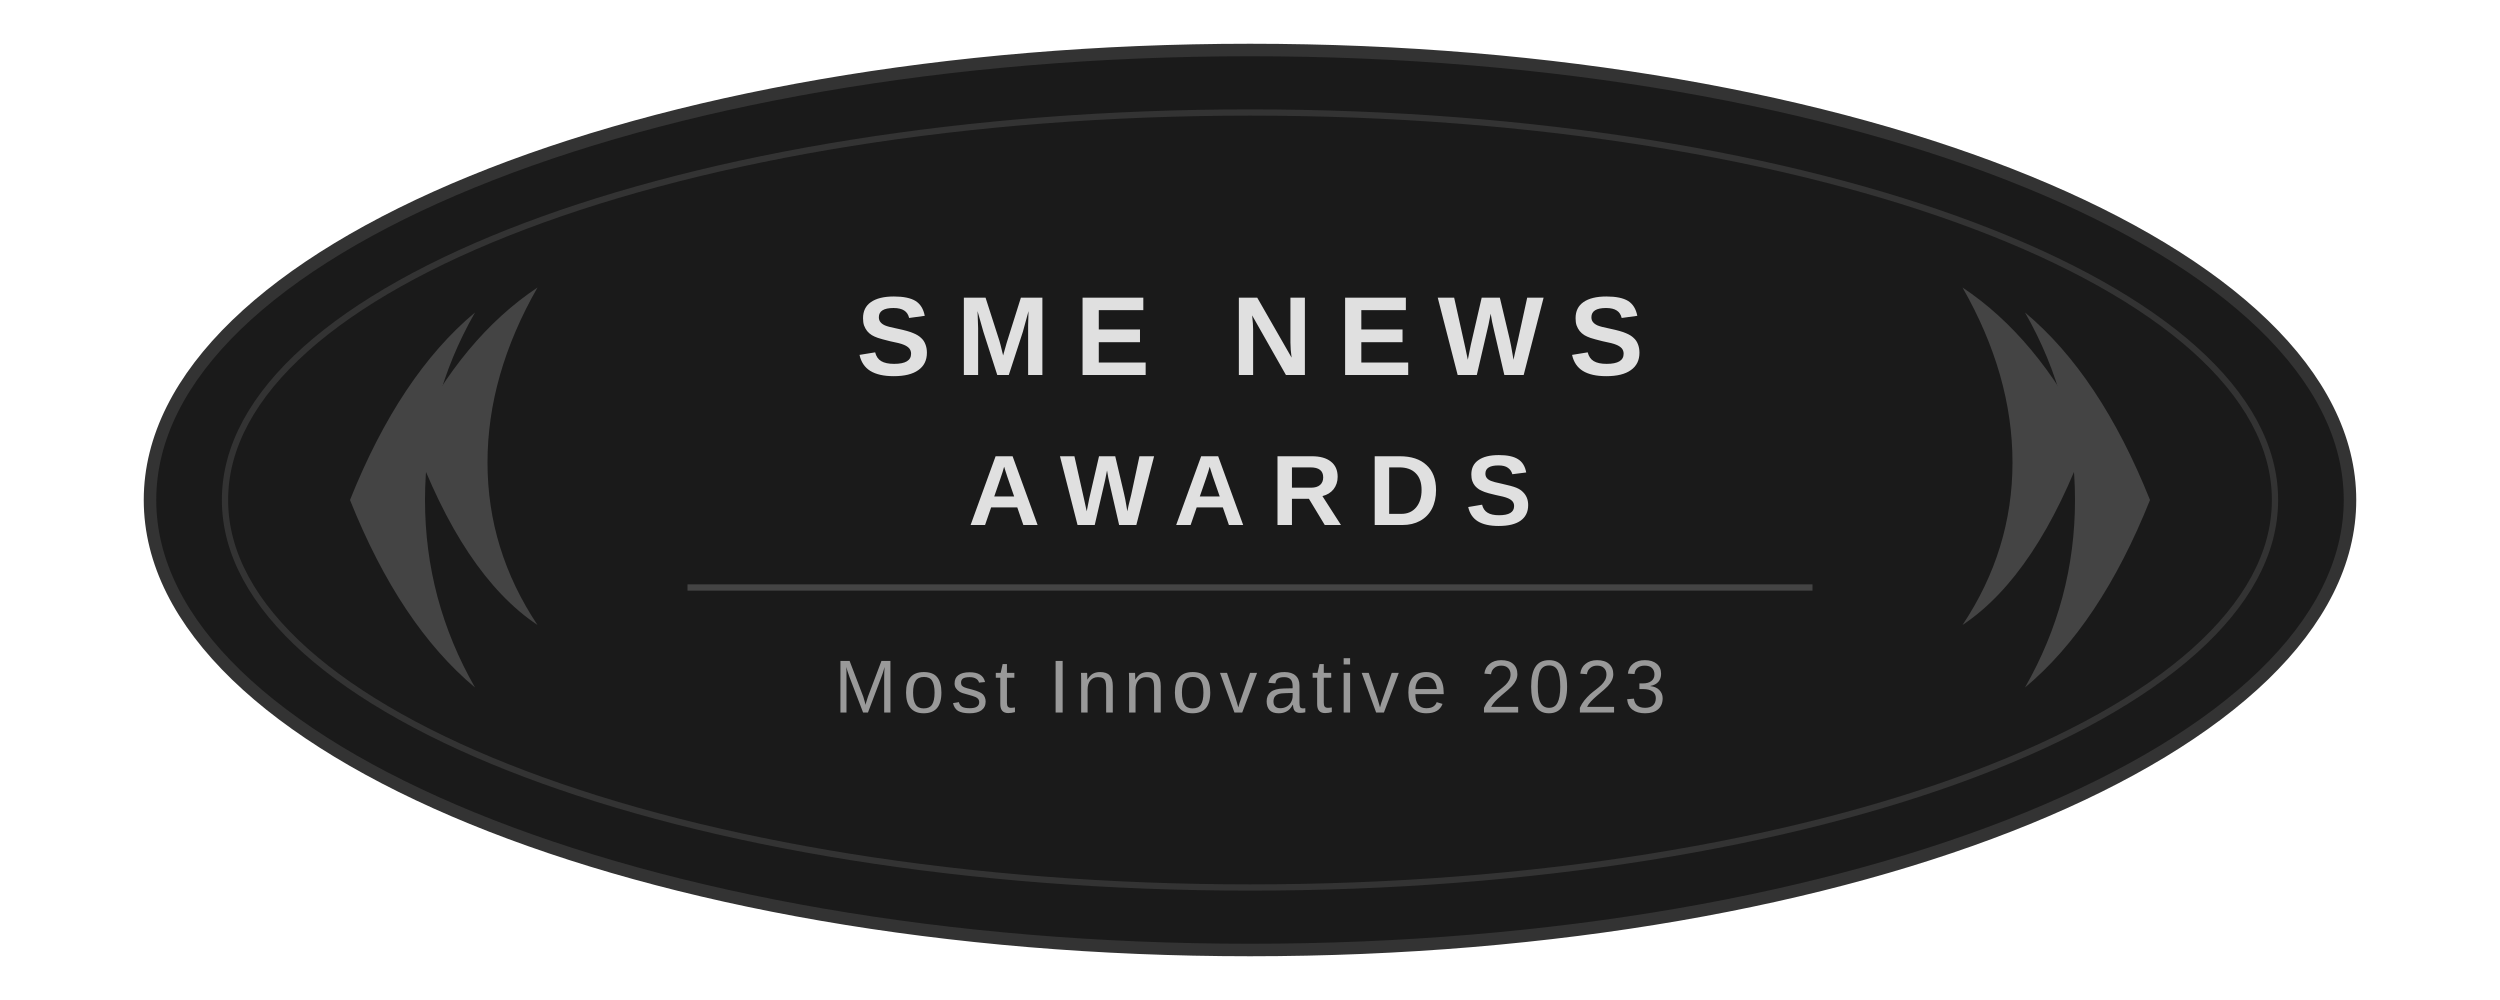
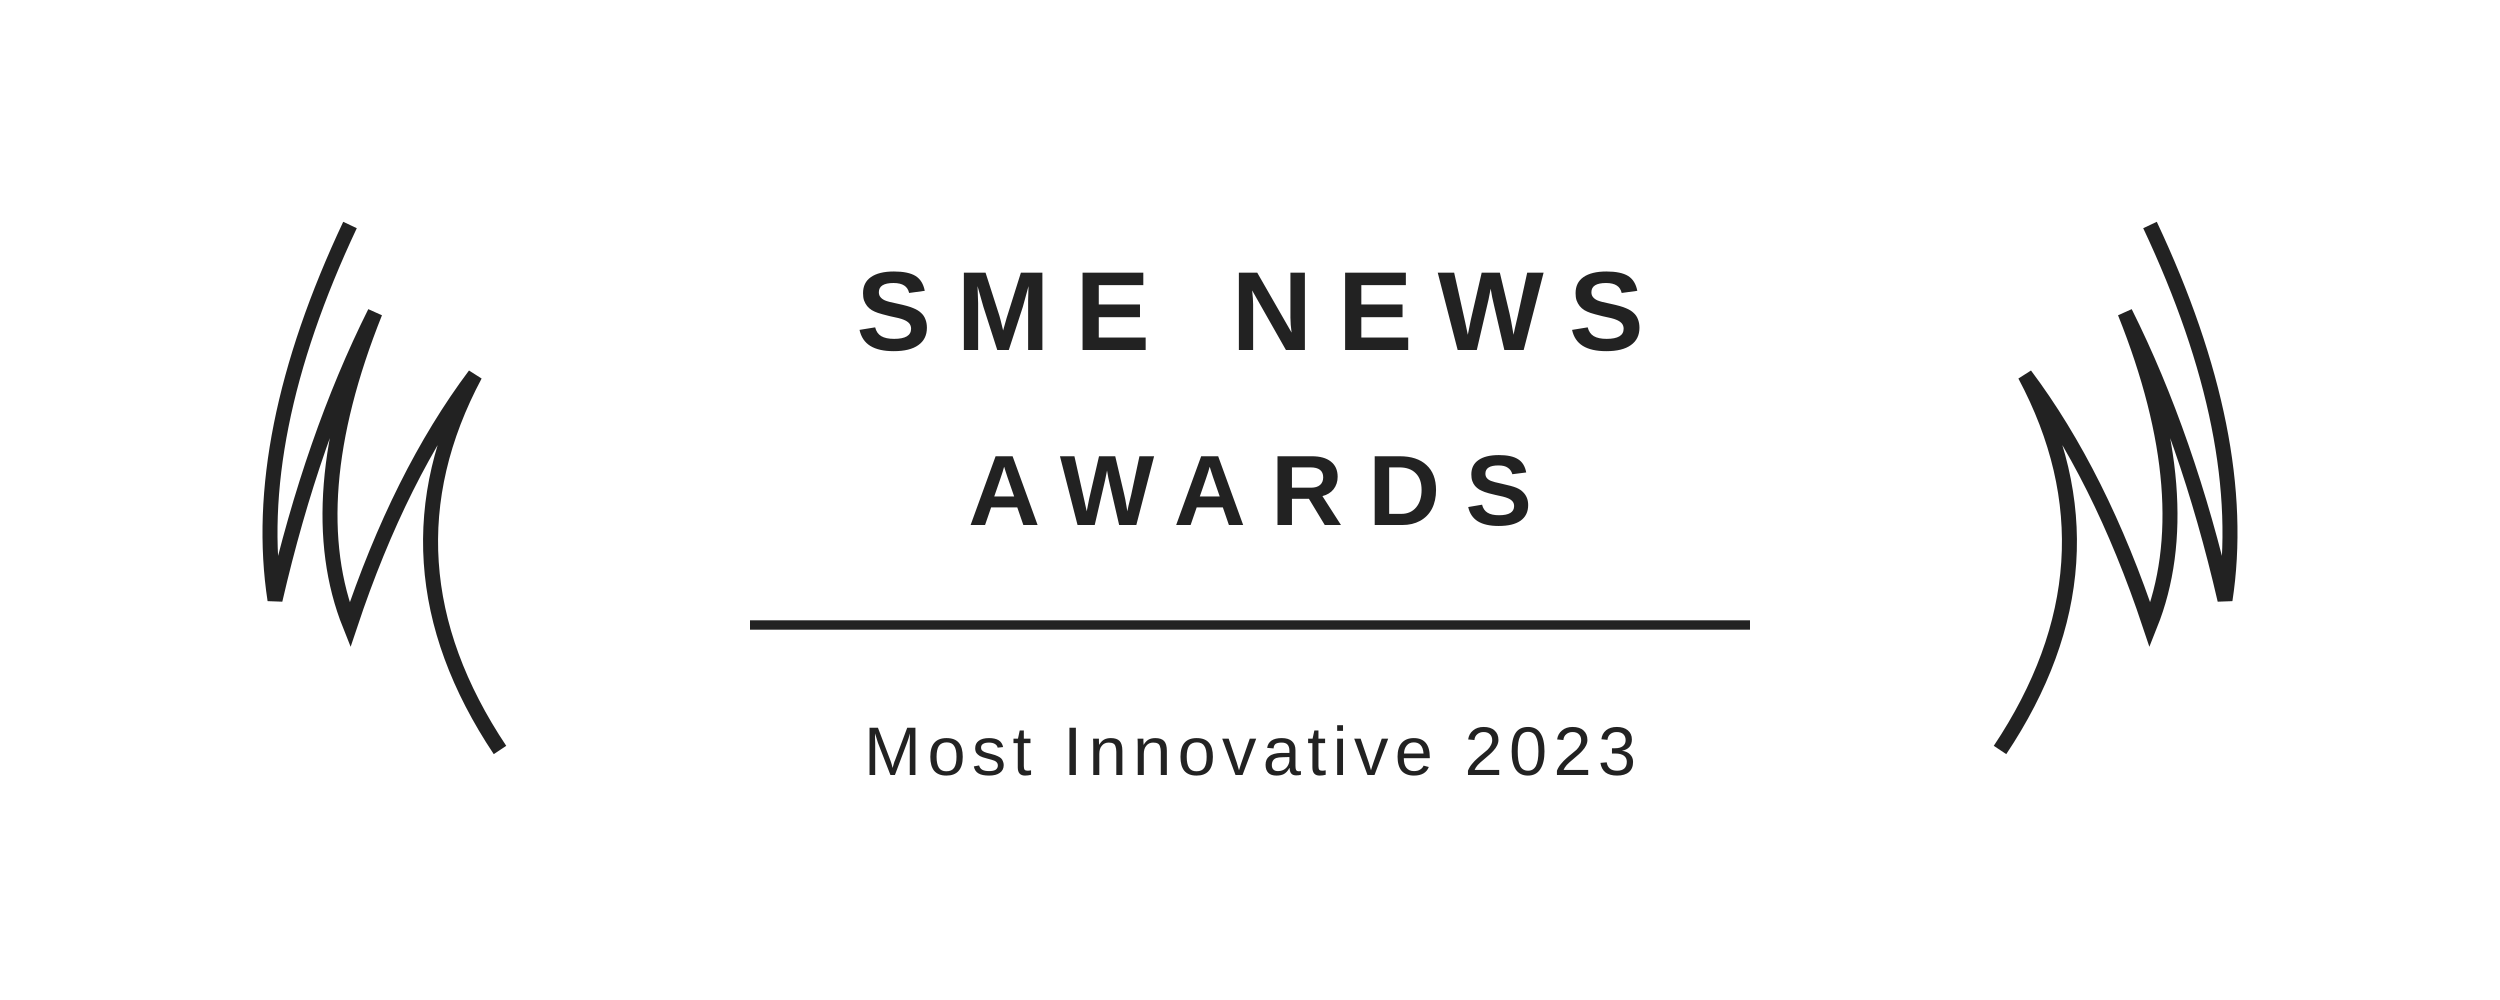
<svg xmlns="http://www.w3.org/2000/svg" viewBox="0 0 200 80" width="200" height="80">
-   <ellipse cx="100" cy="40" rx="88" ry="36" fill="#1a1a1a" />
-   <ellipse cx="100" cy="40" rx="88" ry="36" fill="none" stroke="#333" stroke-width="1" />
-   <ellipse cx="100" cy="40" rx="82" ry="31" fill="none" stroke="#333" stroke-width="0.5" />
-   <path d="M28 40 Q32 30 38 25 Q34 32 34 40 Q34 48 38 55 Q32 50 28 40 Z" fill="#444" />
-   <path d="M33 35 Q37 27 43 23 Q39 30 39 37 Q39 44 43 50 Q37 46 33 35 Z" fill="#444" />
-   <path d="M172 40 Q168 30 162 25 Q166 32 166 40 Q166 48 162 55 Q168 50 172 40 Z" fill="#444" />
-   <path d="M167 35 Q163 27 157 23 Q161 30 161 37 Q161 44 157 50 Q163 46 167 35 Z" fill="#444" />
-   <text x="100" y="30" font-family="Arial, Helvetica, sans-serif" font-size="9" font-weight="700" fill="#e0e0e0" text-anchor="middle" letter-spacing="2">SME NEWS</text>
-   <text x="100" y="42" font-family="Arial, Helvetica, sans-serif" font-size="8" font-weight="700" fill="#e0e0e0" text-anchor="middle" letter-spacing="2">AWARDS</text>
-   <line x1="55" y1="47" x2="145" y2="47" stroke="#444" stroke-width="0.5" />
-   <text x="100" y="57" font-family="Arial, Helvetica, sans-serif" font-size="6" fill="#999" text-anchor="middle" letter-spacing="0.5">Most Innovative 2023</text>
+   <path d="M40 60 Q30 45 38 30 Q32 38 28 50 Q24 40 30 25 Q25 35 22 48 Q20 35 28 18" fill="none" stroke="#222" stroke-width="1.2" />
+   <path d="M160 60 Q170 45 162 30 Q168 38 172 50 Q176 40 170 25 Q175 35 178 48 Q180 35 172 18" fill="none" stroke="#222" stroke-width="1.2" />
+   <text x="100" y="28" font-family="Arial, Helvetica, sans-serif" font-size="9" font-weight="700" fill="#222" text-anchor="middle" letter-spacing="2">SME NEWS</text>
+   <text x="100" y="42" font-family="Arial, Helvetica, sans-serif" font-size="8" font-weight="700" fill="#222" text-anchor="middle" letter-spacing="2">AWARDS</text>
+   <line x1="60" y1="50" x2="140" y2="50" stroke="#222" stroke-width="0.75" />
+   <text x="100" y="62" font-family="Arial, Helvetica, sans-serif" font-size="5.5" font-weight="400" fill="#222" text-anchor="middle" letter-spacing="0.5">Most Innovative 2023</text>
</svg>
